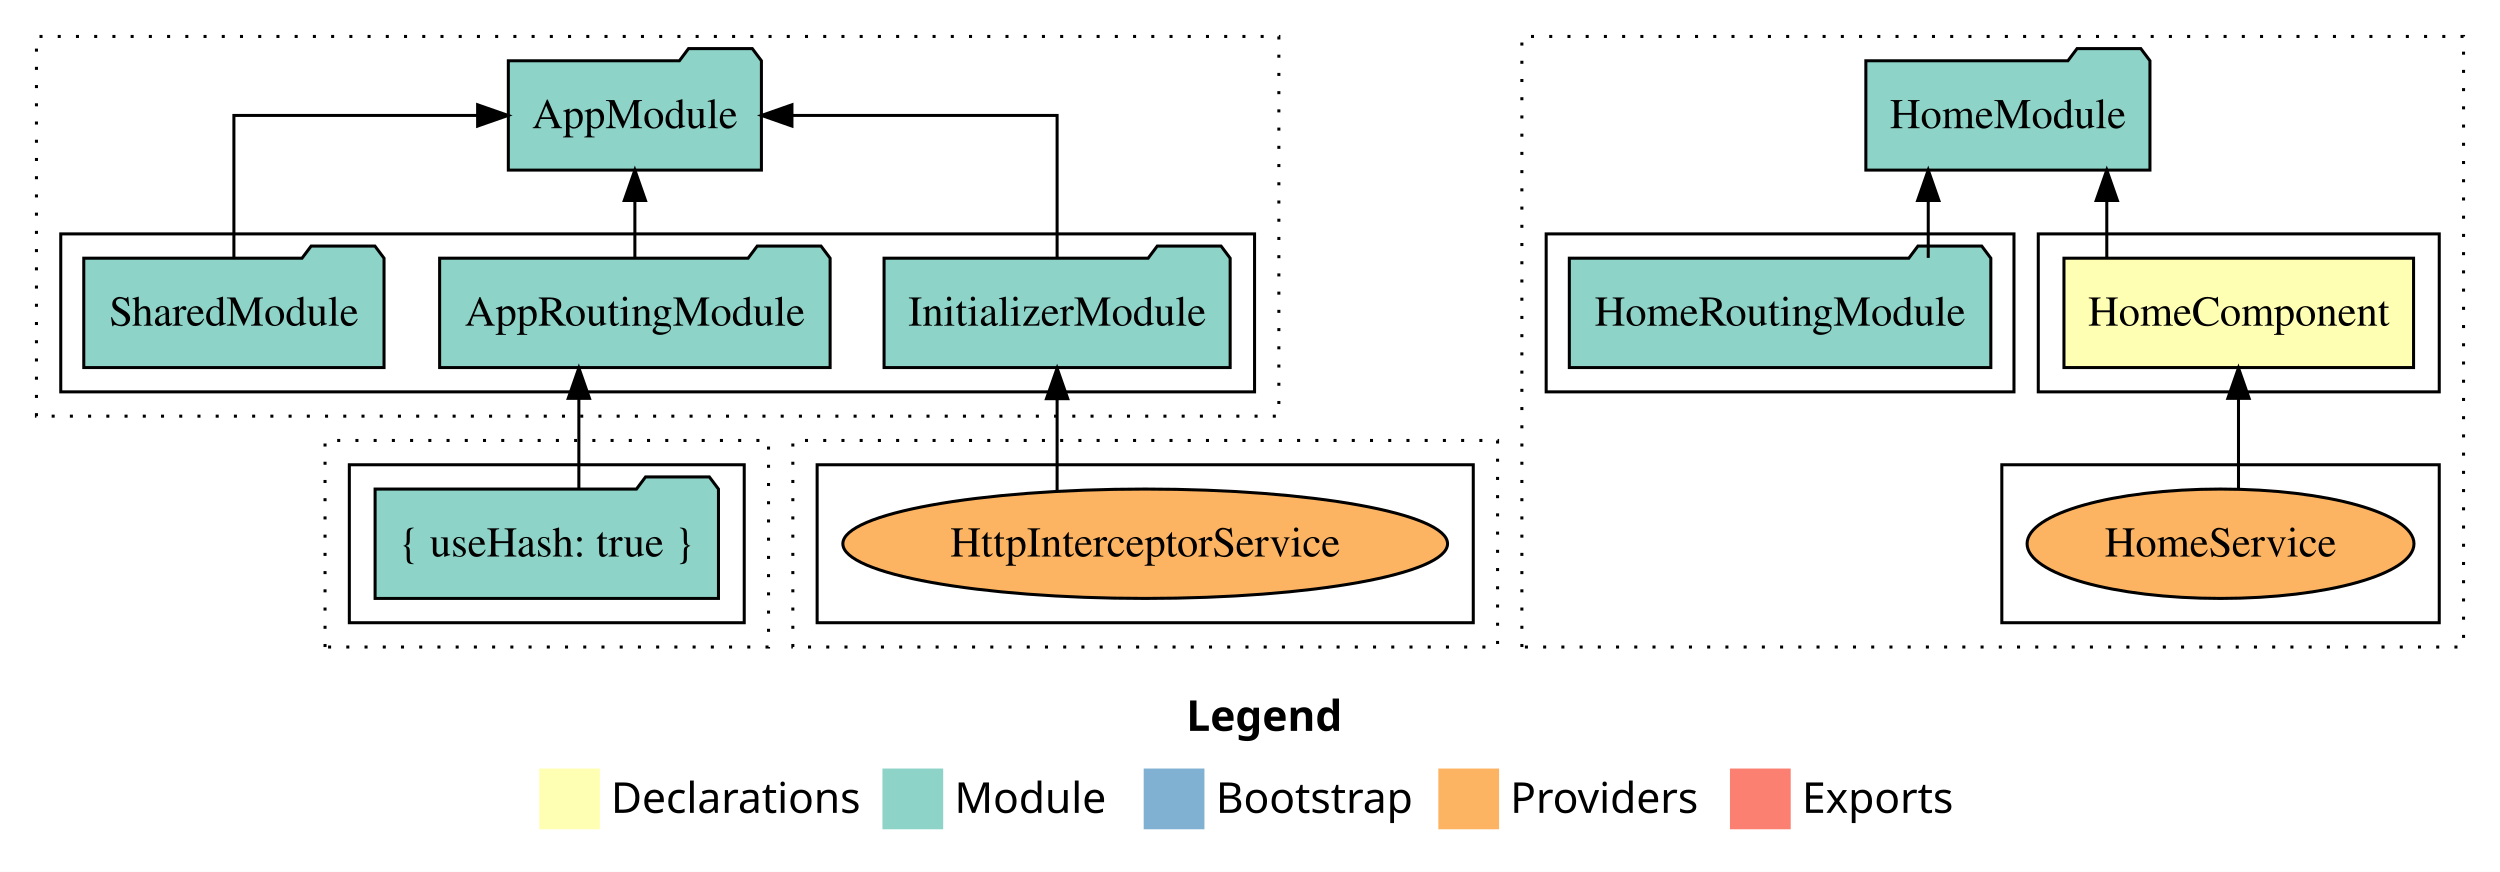
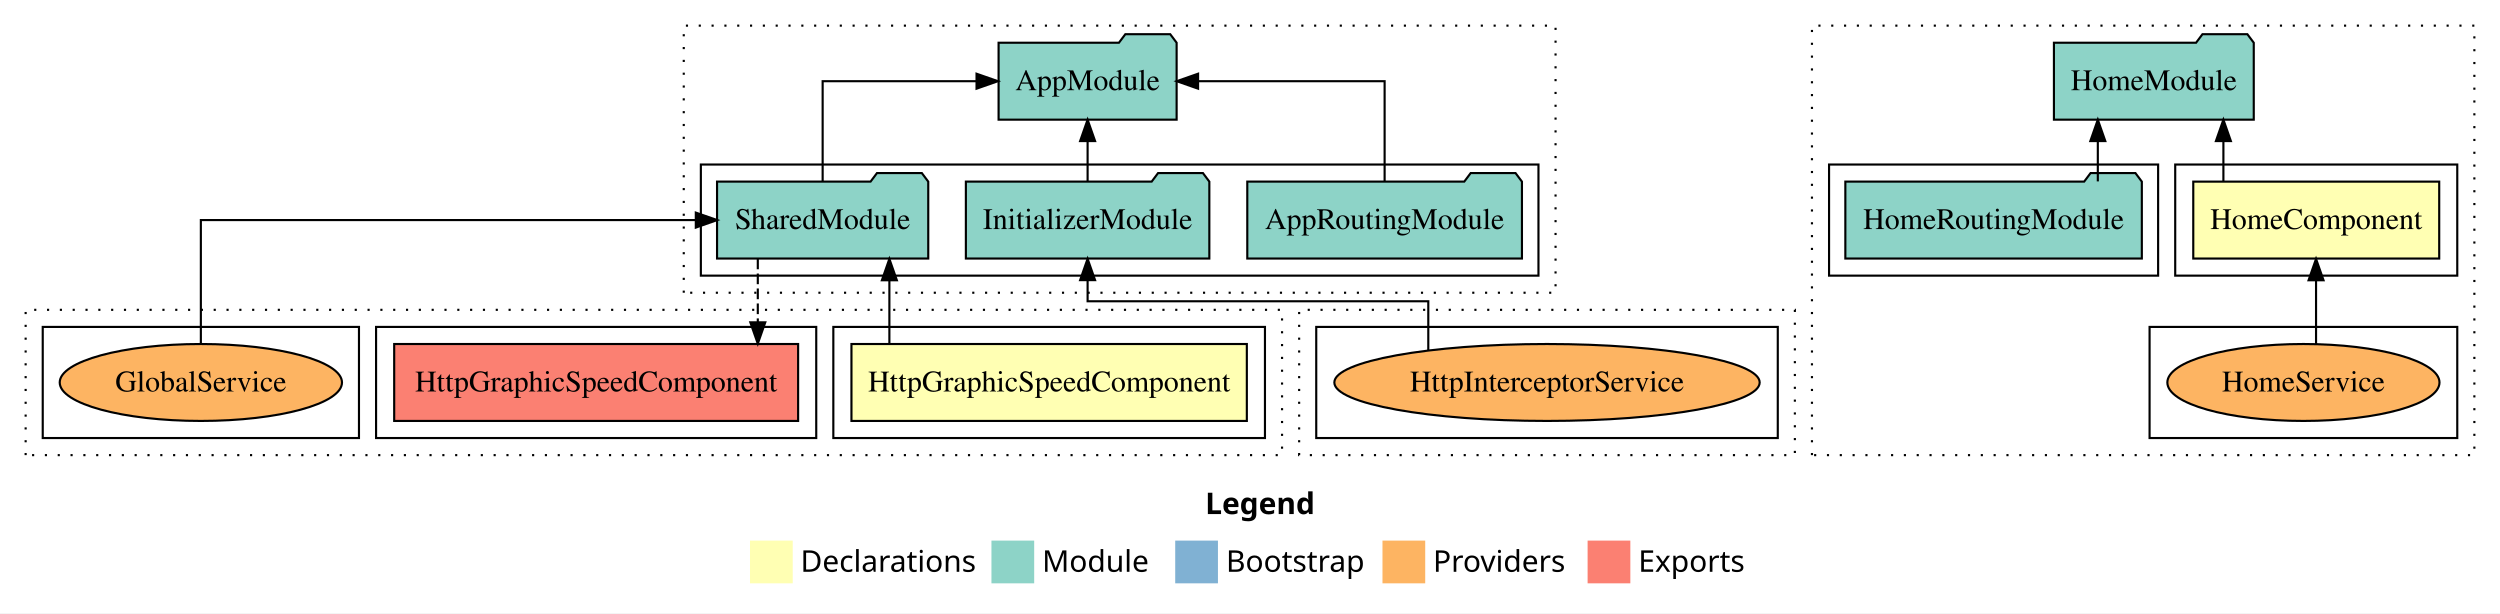
- <svg xmlns="http://www.w3.org/2000/svg" width="823pt" height="287pt" viewBox="0.00 0.00 823.00 287.00">
+ <svg xmlns="http://www.w3.org/2000/svg" width="1170pt" height="287pt" viewBox="0.00 0.00 1170.00 287.00">
  <g id="graph0" class="graph" transform="scale(1 1) rotate(0) translate(4 283)">
-     <polygon fill="#ffffff" stroke="transparent" points="-4,4 -4,-283 819,-283 819,4 -4,4" />
-     <text text-anchor="start" x="386.509" y="-42.4" font-family="sans-serif" font-weight="bold" font-size="14.00" fill="#000000">Legend</text>
-     <polygon fill="#ffffb3" stroke="transparent" points="173.5,-10 173.5,-30 193.5,-30 193.5,-10 173.5,-10" />
-     <text text-anchor="start" x="197.129" y="-15.4" font-family="sans-serif" font-size="14.00" fill="#000000">  Declarations</text>
-     <polygon fill="#8dd3c7" stroke="transparent" points="286.5,-10 286.5,-30 306.5,-30 306.5,-10 286.5,-10" />
-     <text text-anchor="start" x="310.225" y="-15.4" font-family="sans-serif" font-size="14.00" fill="#000000">  Module</text>
-     <polygon fill="#80b1d3" stroke="transparent" points="372.5,-10 372.5,-30 392.5,-30 392.5,-10 372.5,-10" />
-     <text text-anchor="start" x="396.281" y="-15.4" font-family="sans-serif" font-size="14.00" fill="#000000">  Bootstrap</text>
-     <polygon fill="#fdb462" stroke="transparent" points="469.5,-10 469.5,-30 489.5,-30 489.5,-10 469.5,-10" />
-     <text text-anchor="start" x="493.173" y="-15.4" font-family="sans-serif" font-size="14.00" fill="#000000">  Providers</text>
-     <polygon fill="#fb8072" stroke="transparent" points="565.5,-10 565.5,-30 585.5,-30 585.5,-10 565.5,-10" />
-     <text text-anchor="start" x="589.226" y="-15.4" font-family="sans-serif" font-size="14.00" fill="#000000">  Exports</text>
+     <polygon fill="white" stroke="transparent" points="-4,4 -4,-283 1166,-283 1166,4 -4,4" />
+     <text text-anchor="start" x="560.01" y="-42.4" font-family="sans-serif" font-weight="bold" font-size="14.00">Legend</text>
+     <polygon fill="#ffffb3" stroke="transparent" points="347,-10 347,-30 367,-30 367,-10 347,-10" />
+     <text text-anchor="start" x="370.63" y="-15.4" font-family="sans-serif" font-size="14.00">  Declarations</text>
+     <polygon fill="#8dd3c7" stroke="transparent" points="460,-10 460,-30 480,-30 480,-10 460,-10" />
+     <text text-anchor="start" x="483.73" y="-15.4" font-family="sans-serif" font-size="14.00">  Module</text>
+     <polygon fill="#80b1d3" stroke="transparent" points="546,-10 546,-30 566,-30 566,-10 546,-10" />
+     <text text-anchor="start" x="569.78" y="-15.4" font-family="sans-serif" font-size="14.00">  Bootstrap</text>
+     <polygon fill="#fdb462" stroke="transparent" points="643,-10 643,-30 663,-30 663,-10 643,-10" />
+     <text text-anchor="start" x="666.67" y="-15.4" font-family="sans-serif" font-size="14.00">  Providers</text>
+     <polygon fill="#fb8072" stroke="transparent" points="739,-10 739,-30 759,-30 759,-10 739,-10" />
+     <text text-anchor="start" x="762.73" y="-15.4" font-family="sans-serif" font-size="14.00">  Exports</text>
    <g id="clust1" class="cluster">
-       <polygon fill="none" stroke="#000000" stroke-dasharray="1,5" points="8,-146 8,-271 417,-271 417,-146 8,-146" />
+       <polygon fill="none" stroke="black" stroke-dasharray="1,5" points="316,-146 316,-271 724,-271 724,-146 316,-146" />
    </g>
    <g id="clust3" class="cluster">
-       <polygon fill="none" stroke="#000000" points="16,-154 16,-206 409,-206 409,-154 16,-154" />
-     </g>
-     <g id="clust7" class="cluster">
-       <polygon fill="none" stroke="#000000" stroke-dasharray="1,5" points="103,-70 103,-138 249,-138 249,-70 103,-70" />
-     </g>
-     <g id="clust9" class="cluster">
-       <polygon fill="none" stroke="#000000" points="111,-78 111,-130 241,-130 241,-78 111,-78" />
+       <polygon fill="none" stroke="black" points="324,-154 324,-206 716,-206 716,-154 324,-154" />
    </g>
    <g id="clust13" class="cluster">
-       <polygon fill="none" stroke="#000000" stroke-dasharray="1,5" points="497,-70 497,-271 807,-271 807,-70 497,-70" />
+       <polygon fill="none" stroke="black" stroke-dasharray="1,5" points="844,-70 844,-271 1154,-271 1154,-70 844,-70" />
    </g>
    <g id="clust14" class="cluster">
-       <polygon fill="none" stroke="#000000" points="667,-154 667,-206 799,-206 799,-154 667,-154" />
+       <polygon fill="none" stroke="black" points="1014,-154 1014,-206 1146,-206 1146,-154 1014,-154" />
    </g>
    <g id="clust15" class="cluster">
-       <polygon fill="none" stroke="#000000" points="655,-78 655,-130 799,-130 799,-78 655,-78" />
+       <polygon fill="none" stroke="black" points="1002,-78 1002,-130 1146,-130 1146,-78 1002,-78" />
    </g>
    <g id="clust16" class="cluster">
-       <polygon fill="none" stroke="#000000" points="505,-154 505,-206 659,-206 659,-154 505,-154" />
+       <polygon fill="none" stroke="black" points="852,-154 852,-206 1006,-206 1006,-154 852,-154" />
    </g>
    <g id="clust26" class="cluster">
-       <polygon fill="none" stroke="#000000" stroke-dasharray="1,5" points="257,-70 257,-138 489,-138 489,-70 257,-70" />
+       <polygon fill="none" stroke="black" stroke-dasharray="1,5" points="604,-70 604,-138 836,-138 836,-70 604,-70" />
    </g>
    <g id="clust31" class="cluster">
-       <polygon fill="none" stroke="#000000" points="265,-78 265,-130 481,-130 481,-78 265,-78" />
+       <polygon fill="none" stroke="black" points="612,-78 612,-130 828,-130 828,-78 612,-78" />
+     </g>
+     <g id="clust32" class="cluster">
+       <polygon fill="none" stroke="black" stroke-dasharray="1,5" points="8,-70 8,-138 596,-138 596,-70 8,-70" />
+     </g>
+     <g id="clust33" class="cluster">
+       <polygon fill="none" stroke="black" points="386,-78 386,-130 588,-130 588,-78 386,-78" />
+     </g>
+     <g id="clust36" class="cluster">
+       <polygon fill="none" stroke="black" points="172,-78 172,-130 378,-130 378,-78 172,-78" />
+     </g>
+     <g id="clust38" class="cluster">
+       <polygon fill="none" stroke="black" points="16,-78 16,-130 164,-130 164,-78 16,-78" />
    </g>
    <g id="node1" class="node">
-       <polygon fill="#8dd3c7" stroke="#000000" points="269.274,-198 266.274,-202 245.274,-202 242.274,-198 140.726,-198 140.726,-162 269.274,-162 269.274,-198" />
-       <text text-anchor="middle" x="205" y="-175.8" font-family="Times,serif" font-size="14.00" fill="#000000">AppRoutingModule</text>
+       <polygon fill="#8dd3c7" stroke="black" points="708.27,-198 705.27,-202 684.27,-202 681.27,-198 579.73,-198 579.73,-162 708.27,-162 708.27,-198" />
+       <text text-anchor="middle" x="644" y="-175.8" font-family="Times,serif" font-size="14.00">AppRoutingModule</text>
    </g>
    <g id="node4" class="node">
-       <polygon fill="#8dd3c7" stroke="#000000" points="246.657,-263 243.657,-267 222.657,-267 219.657,-263 163.343,-263 163.343,-227 246.657,-227 246.657,-263" />
-       <text text-anchor="middle" x="205" y="-240.8" font-family="Times,serif" font-size="14.00" fill="#000000">AppModule</text>
+       <polygon fill="#8dd3c7" stroke="black" points="546.66,-263 543.66,-267 522.66,-267 519.66,-263 463.34,-263 463.34,-227 546.66,-227 546.66,-263" />
+       <text text-anchor="middle" x="505" y="-240.8" font-family="Times,serif" font-size="14.00">AppModule</text>
    </g>
    <g id="edge1" class="edge">
-       <path fill="none" stroke="#000000" d="M205,-198.106C205,-198.106 205,-216.991 205,-216.991" />
-       <polygon fill="#000000" stroke="#000000" points="201.5,-216.991 205,-226.991 208.5,-216.991 201.5,-216.991" />
+       <path fill="none" stroke="black" d="M644,-198.11C644,-217.34 644,-245 644,-245 644,-245 556.7,-245 556.7,-245" />
+       <polygon fill="black" stroke="black" points="556.7,-241.5 546.7,-245 556.7,-248.5 556.7,-241.5" />
    </g>
    <g id="node2" class="node">
-       <polygon fill="#8dd3c7" stroke="#000000" points="400.968,-198 397.968,-202 376.968,-202 373.968,-198 287.032,-198 287.032,-162 400.968,-162 400.968,-198" />
-       <text text-anchor="middle" x="344" y="-175.8" font-family="Times,serif" font-size="14.00" fill="#000000">InitializerModule</text>
+       <polygon fill="#8dd3c7" stroke="black" points="561.97,-198 558.97,-202 537.97,-202 534.97,-198 448.03,-198 448.03,-162 561.97,-162 561.97,-198" />
+       <text text-anchor="middle" x="505" y="-175.8" font-family="Times,serif" font-size="14.00">InitializerModule</text>
    </g>
    <g id="edge2" class="edge">
-       <path fill="none" stroke="#000000" d="M344,-198.106C344,-217.339 344,-245 344,-245 344,-245 256.705,-245 256.705,-245" />
-       <polygon fill="#000000" stroke="#000000" points="256.705,-241.5 246.705,-245 256.704,-248.5 256.705,-241.5" />
+       <path fill="none" stroke="black" d="M505,-198.11C505,-198.11 505,-216.99 505,-216.99" />
+       <polygon fill="black" stroke="black" points="501.5,-216.99 505,-226.99 508.5,-216.99 501.5,-216.99" />
    </g>
    <g id="node3" class="node">
-       <polygon fill="#8dd3c7" stroke="#000000" points="122.423,-198 119.423,-202 98.423,-202 95.423,-198 23.577,-198 23.577,-162 122.423,-162 122.423,-198" />
-       <text text-anchor="middle" x="73" y="-175.8" font-family="Times,serif" font-size="14.00" fill="#000000">SharedModule</text>
+       <polygon fill="#8dd3c7" stroke="black" points="430.42,-198 427.42,-202 406.42,-202 403.42,-198 331.58,-198 331.58,-162 430.42,-162 430.42,-198" />
+       <text text-anchor="middle" x="381" y="-175.8" font-family="Times,serif" font-size="14.00">SharedModule</text>
    </g>
    <g id="edge3" class="edge">
-       <path fill="none" stroke="#000000" d="M73,-198.106C73,-217.339 73,-245 73,-245 73,-245 153.234,-245 153.234,-245" />
-       <polygon fill="#000000" stroke="#000000" points="153.234,-248.5 163.234,-245 153.234,-241.5 153.234,-248.5" />
+       <path fill="none" stroke="black" d="M381,-198.11C381,-217.34 381,-245 381,-245 381,-245 453.02,-245 453.02,-245" />
+       <polygon fill="black" stroke="black" points="453.02,-248.5 463.02,-245 453.02,-241.5 453.02,-248.5" />
+     </g>
+     <g id="node11" class="node">
+       <polygon fill="#fb8072" stroke="black" points="369.52,-122 180.48,-122 180.48,-86 369.52,-86 369.52,-122" />
+       <text text-anchor="middle" x="275" y="-99.8" font-family="Times,serif" font-size="14.00">HttpGraphicSpeedComponent </text>
+     </g>
+     <g id="edge9" class="edge">
+       <path fill="none" stroke="black" stroke-dasharray="5,2" d="M350.65,-161.99C350.65,-161.99 350.65,-132.15 350.65,-132.15" />
+       <polygon fill="black" stroke="black" points="354.15,-132.15 350.65,-122.15 347.15,-132.15 354.15,-132.15" />
    </g>
    <g id="node5" class="node">
-       <polygon fill="#8dd3c7" stroke="#000000" points="232.519,-122 229.519,-126 208.519,-126 205.519,-122 119.481,-122 119.481,-86 232.519,-86 232.519,-122" />
-       <text text-anchor="middle" x="176" y="-99.8" font-family="Times,serif" font-size="14.00" fill="#000000">{ useHash: true }</text>
+       <polygon fill="#ffffb3" stroke="black" points="1137.55,-198 1022.45,-198 1022.45,-162 1137.55,-162 1137.55,-198" />
+       <text text-anchor="middle" x="1080" y="-175.8" font-family="Times,serif" font-size="14.00">HomeComponent</text>
+     </g>
+     <g id="node6" class="node">
+       <polygon fill="#8dd3c7" stroke="black" points="1050.76,-263 1047.76,-267 1026.76,-267 1023.76,-263 957.24,-263 957.24,-227 1050.76,-227 1050.76,-263" />
+       <text text-anchor="middle" x="1004" y="-240.8" font-family="Times,serif" font-size="14.00">HomeModule</text>
    </g>
    <g id="edge4" class="edge">
-       <path fill="none" stroke="#000000" d="M186.561,-122.011C186.561,-122.011 186.561,-151.855 186.561,-151.855" />
-       <polygon fill="#000000" stroke="#000000" points="183.061,-151.855 186.561,-161.855 190.061,-151.855 183.061,-151.855" />
-     </g>
-     <g id="node6" class="node">
-       <polygon fill="#ffffb3" stroke="#000000" points="790.545,-198 675.455,-198 675.455,-162 790.545,-162 790.545,-198" />
-       <text text-anchor="middle" x="733" y="-175.8" font-family="Times,serif" font-size="14.00" fill="#000000">HomeComponent</text>
+       <path fill="none" stroke="black" d="M1036.55,-198.11C1036.55,-198.11 1036.55,-216.99 1036.55,-216.99" />
+       <polygon fill="black" stroke="black" points="1033.05,-216.99 1036.55,-226.99 1040.05,-216.99 1033.05,-216.99" />
    </g>
    <g id="node7" class="node">
-       <polygon fill="#8dd3c7" stroke="#000000" points="703.762,-263 700.762,-267 679.762,-267 676.762,-263 610.238,-263 610.238,-227 703.762,-227 703.762,-263" />
-       <text text-anchor="middle" x="657" y="-240.8" font-family="Times,serif" font-size="14.00" fill="#000000">HomeModule</text>
+       <ellipse fill="#fdb462" stroke="black" cx="1074" cy="-104" rx="63.68" ry="18" />
+       <text text-anchor="middle" x="1074" y="-99.8" font-family="Times,serif" font-size="14.00">HomeService</text>
    </g>
    <g id="edge5" class="edge">
-       <path fill="none" stroke="#000000" d="M689.554,-198.106C689.554,-198.106 689.554,-216.991 689.554,-216.991" />
-       <polygon fill="#000000" stroke="#000000" points="686.054,-216.991 689.554,-226.991 693.054,-216.991 686.054,-216.991" />
+       <path fill="none" stroke="black" d="M1079.91,-122.01C1079.91,-122.01 1079.91,-151.85 1079.91,-151.85" />
+       <polygon fill="black" stroke="black" points="1076.41,-151.85 1079.91,-161.85 1083.41,-151.85 1076.41,-151.85" />
    </g>
    <g id="node8" class="node">
-       <ellipse fill="#fdb462" stroke="#000000" cx="727" cy="-104" rx="63.681" ry="18" />
-       <text text-anchor="middle" x="727" y="-99.8" font-family="Times,serif" font-size="14.00" fill="#000000">HomeService</text>
+       <polygon fill="#8dd3c7" stroke="black" points="998.38,-198 995.38,-202 974.38,-202 971.38,-198 859.62,-198 859.62,-162 998.38,-162 998.38,-198" />
+       <text text-anchor="middle" x="929" y="-175.8" font-family="Times,serif" font-size="14.00">HomeRoutingModule</text>
    </g>
    <g id="edge6" class="edge">
-       <path fill="none" stroke="#000000" d="M732.909,-122.011C732.909,-122.011 732.909,-151.855 732.909,-151.855" />
-       <polygon fill="#000000" stroke="#000000" points="729.409,-151.855 732.909,-161.855 736.409,-151.855 729.409,-151.855" />
+       <path fill="none" stroke="black" d="M977.78,-198.11C977.78,-198.11 977.78,-216.99 977.78,-216.99" />
+       <polygon fill="black" stroke="black" points="974.28,-216.99 977.78,-226.99 981.28,-216.99 974.28,-216.99" />
    </g>
    <g id="node9" class="node">
-       <polygon fill="#8dd3c7" stroke="#000000" points="651.38,-198 648.38,-202 627.38,-202 624.38,-198 512.62,-198 512.62,-162 651.38,-162 651.38,-198" />
-       <text text-anchor="middle" x="582" y="-175.8" font-family="Times,serif" font-size="14.00" fill="#000000">HomeRoutingModule</text>
+       <ellipse fill="#fdb462" stroke="black" cx="720" cy="-104" rx="99.53" ry="18" />
+       <text text-anchor="middle" x="720" y="-99.8" font-family="Times,serif" font-size="14.00">HttpInterceptorService</text>
    </g>
    <g id="edge7" class="edge">
-       <path fill="none" stroke="#000000" d="M630.779,-198.106C630.779,-198.106 630.779,-216.991 630.779,-216.991" />
-       <polygon fill="#000000" stroke="#000000" points="627.279,-216.991 630.779,-226.991 634.279,-216.991 627.279,-216.991" />
+       <path fill="none" stroke="black" d="M664.44,-119.02C664.44,-129.64 664.44,-142 664.44,-142 664.44,-142 505,-142 505,-142 505,-142 505,-151.89 505,-151.89" />
+       <polygon fill="black" stroke="black" points="501.5,-151.89 505,-161.89 508.5,-151.89 501.5,-151.89" />
    </g>
    <g id="node10" class="node">
-       <ellipse fill="#fdb462" stroke="#000000" cx="373" cy="-104" rx="99.533" ry="18" />
-       <text text-anchor="middle" x="373" y="-99.8" font-family="Times,serif" font-size="14.00" fill="#000000">HttpInterceptorService</text>
+       <polygon fill="#ffffb3" stroke="black" points="579.52,-122 394.48,-122 394.48,-86 579.52,-86 579.52,-122" />
+       <text text-anchor="middle" x="487" y="-99.8" font-family="Times,serif" font-size="14.00">HttpGraphicSpeedComponent</text>
    </g>
    <g id="edge8" class="edge">
-       <path fill="none" stroke="#000000" d="M344,-121.246C344,-121.246 344,-151.763 344,-151.763" />
-       <polygon fill="#000000" stroke="#000000" points="340.5,-151.763 344,-161.763 347.5,-151.763 340.5,-151.763" />
+       <path fill="none" stroke="black" d="M412.23,-122.01C412.23,-122.01 412.23,-151.85 412.23,-151.85" />
+       <polygon fill="black" stroke="black" points="408.73,-151.85 412.23,-161.85 415.73,-151.85 408.73,-151.85" />
+     </g>
+     <g id="node12" class="node">
+       <ellipse fill="#fdb462" stroke="black" cx="90" cy="-104" rx="66.05" ry="18" />
+       <text text-anchor="middle" x="90" y="-99.8" font-family="Times,serif" font-size="14.00">GlobalService</text>
+     </g>
+     <g id="edge10" class="edge">
+       <path fill="none" stroke="black" d="M90,-122.01C90,-144.49 90,-180 90,-180 90,-180 321.64,-180 321.64,-180" />
+       <polygon fill="black" stroke="black" points="321.64,-183.5 331.64,-180 321.64,-176.5 321.64,-183.5" />
    </g>
  </g>
</svg>
